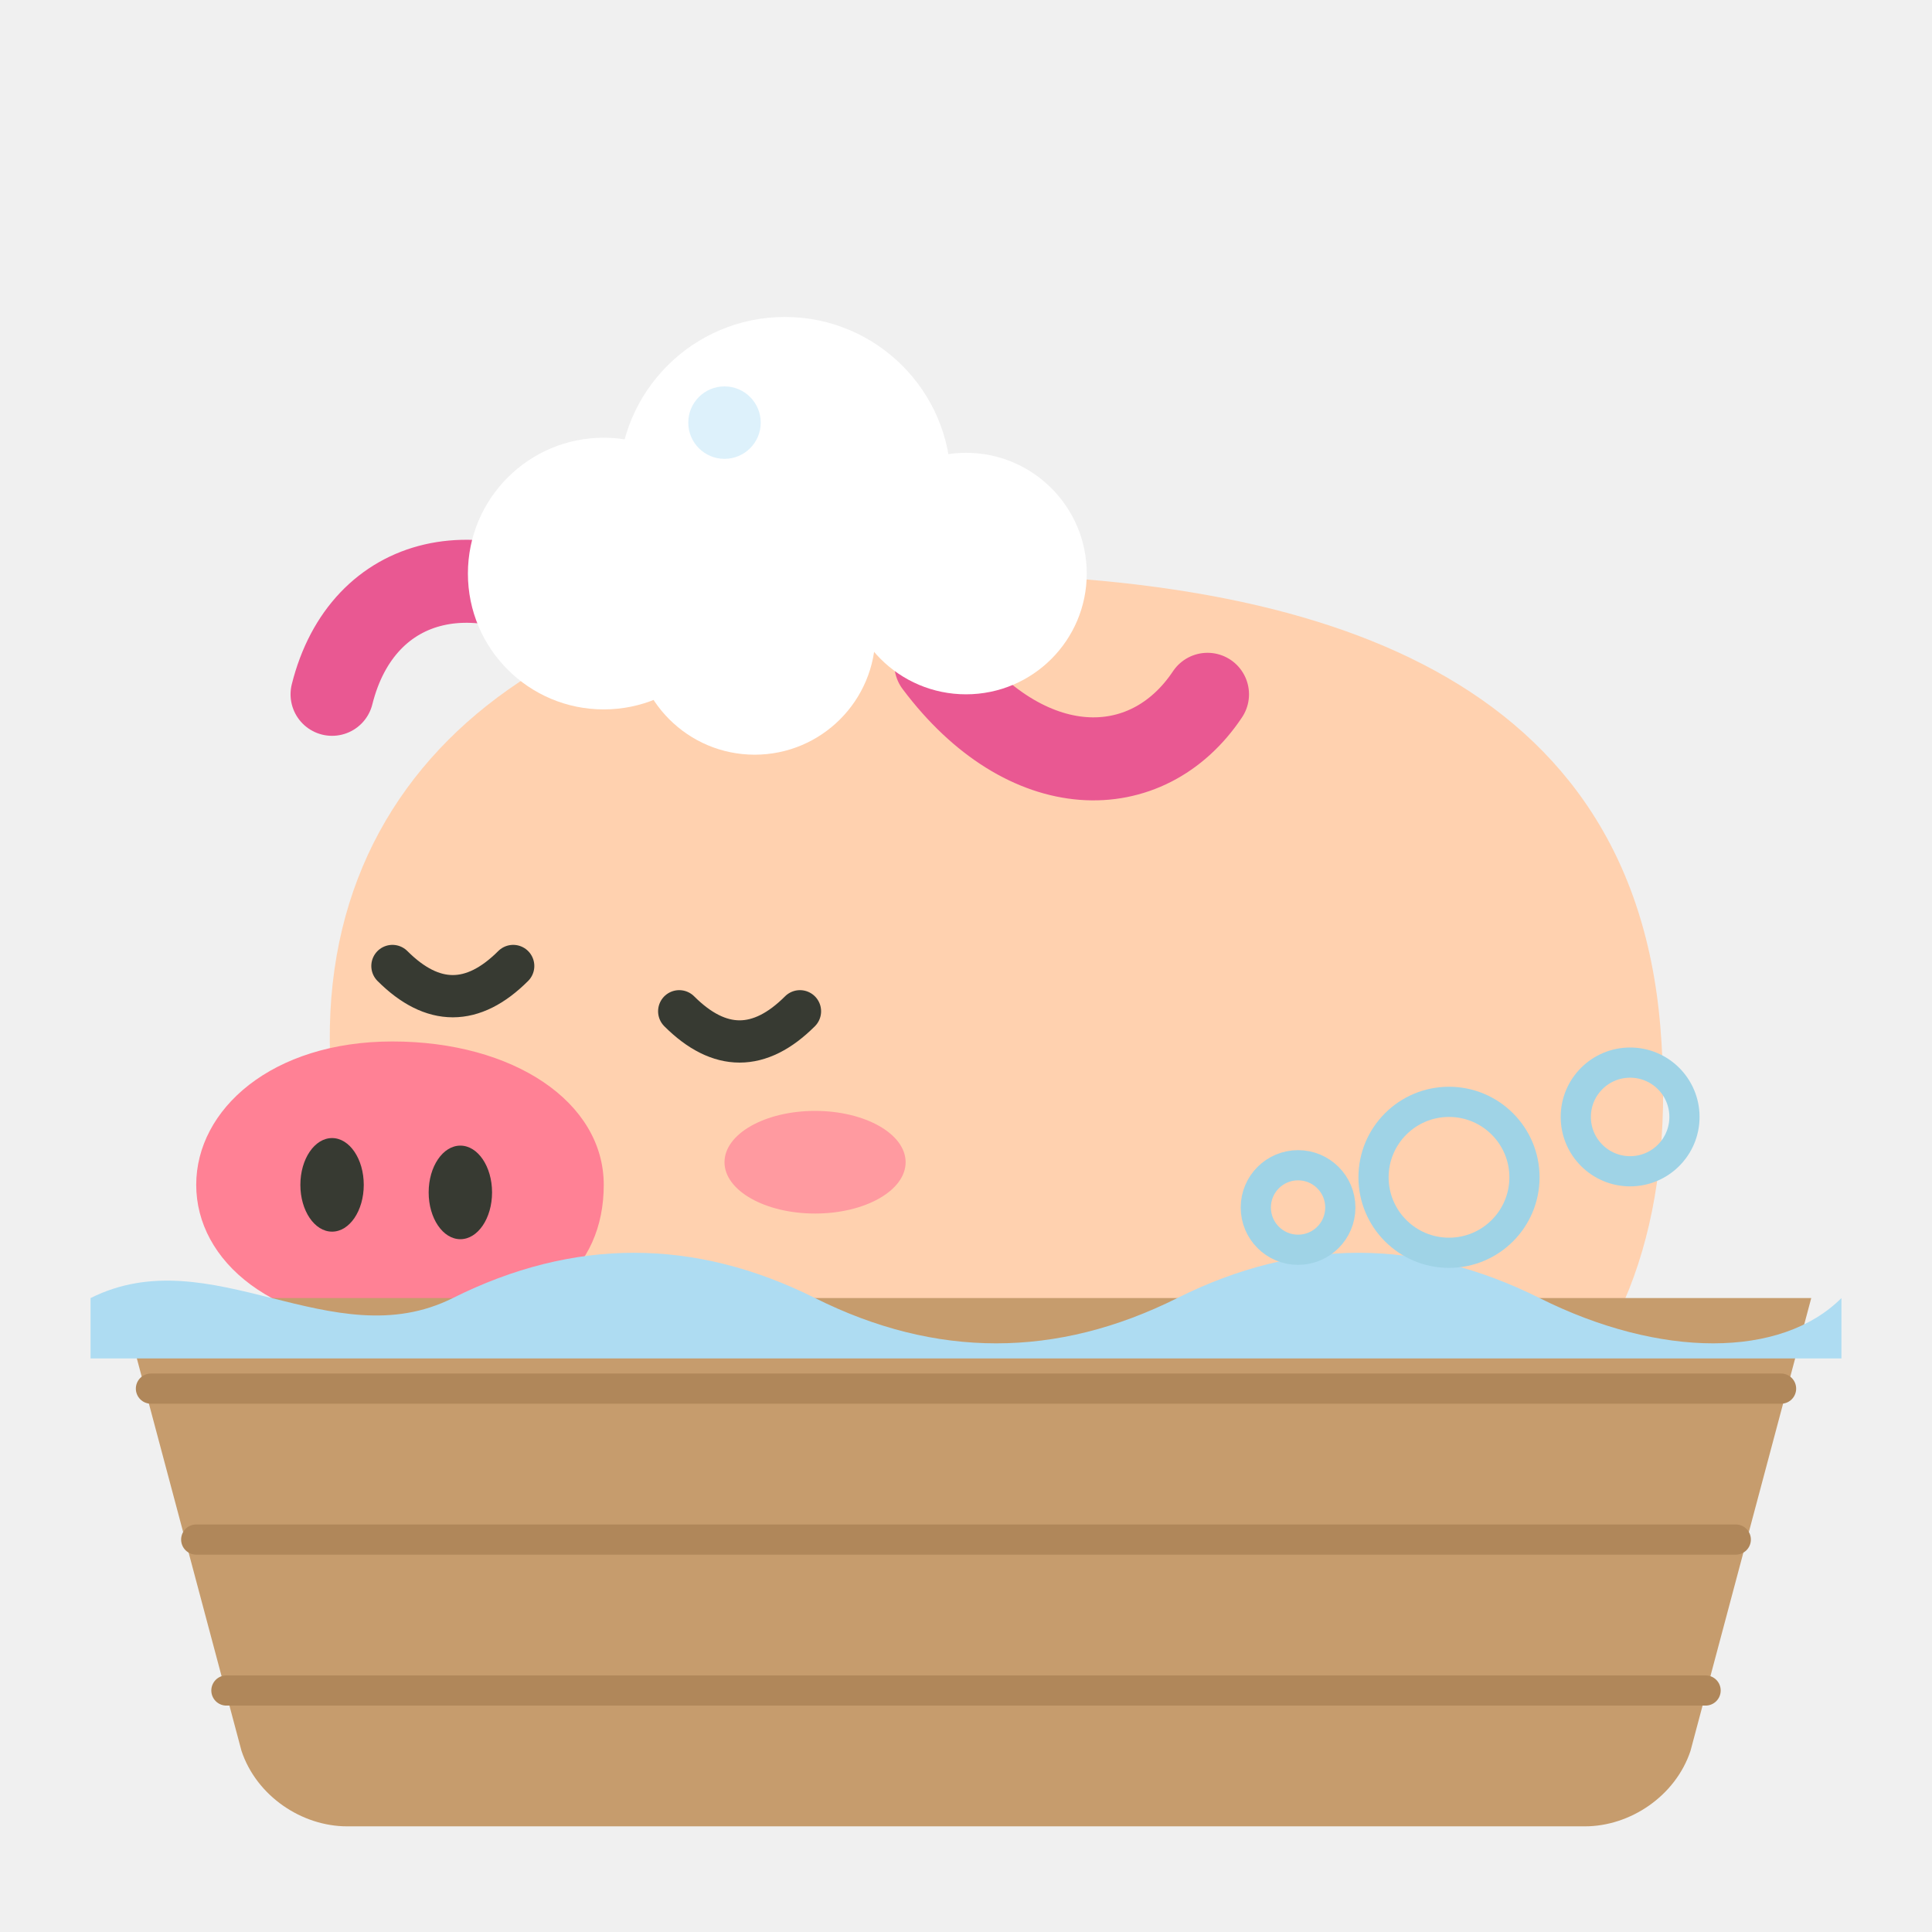
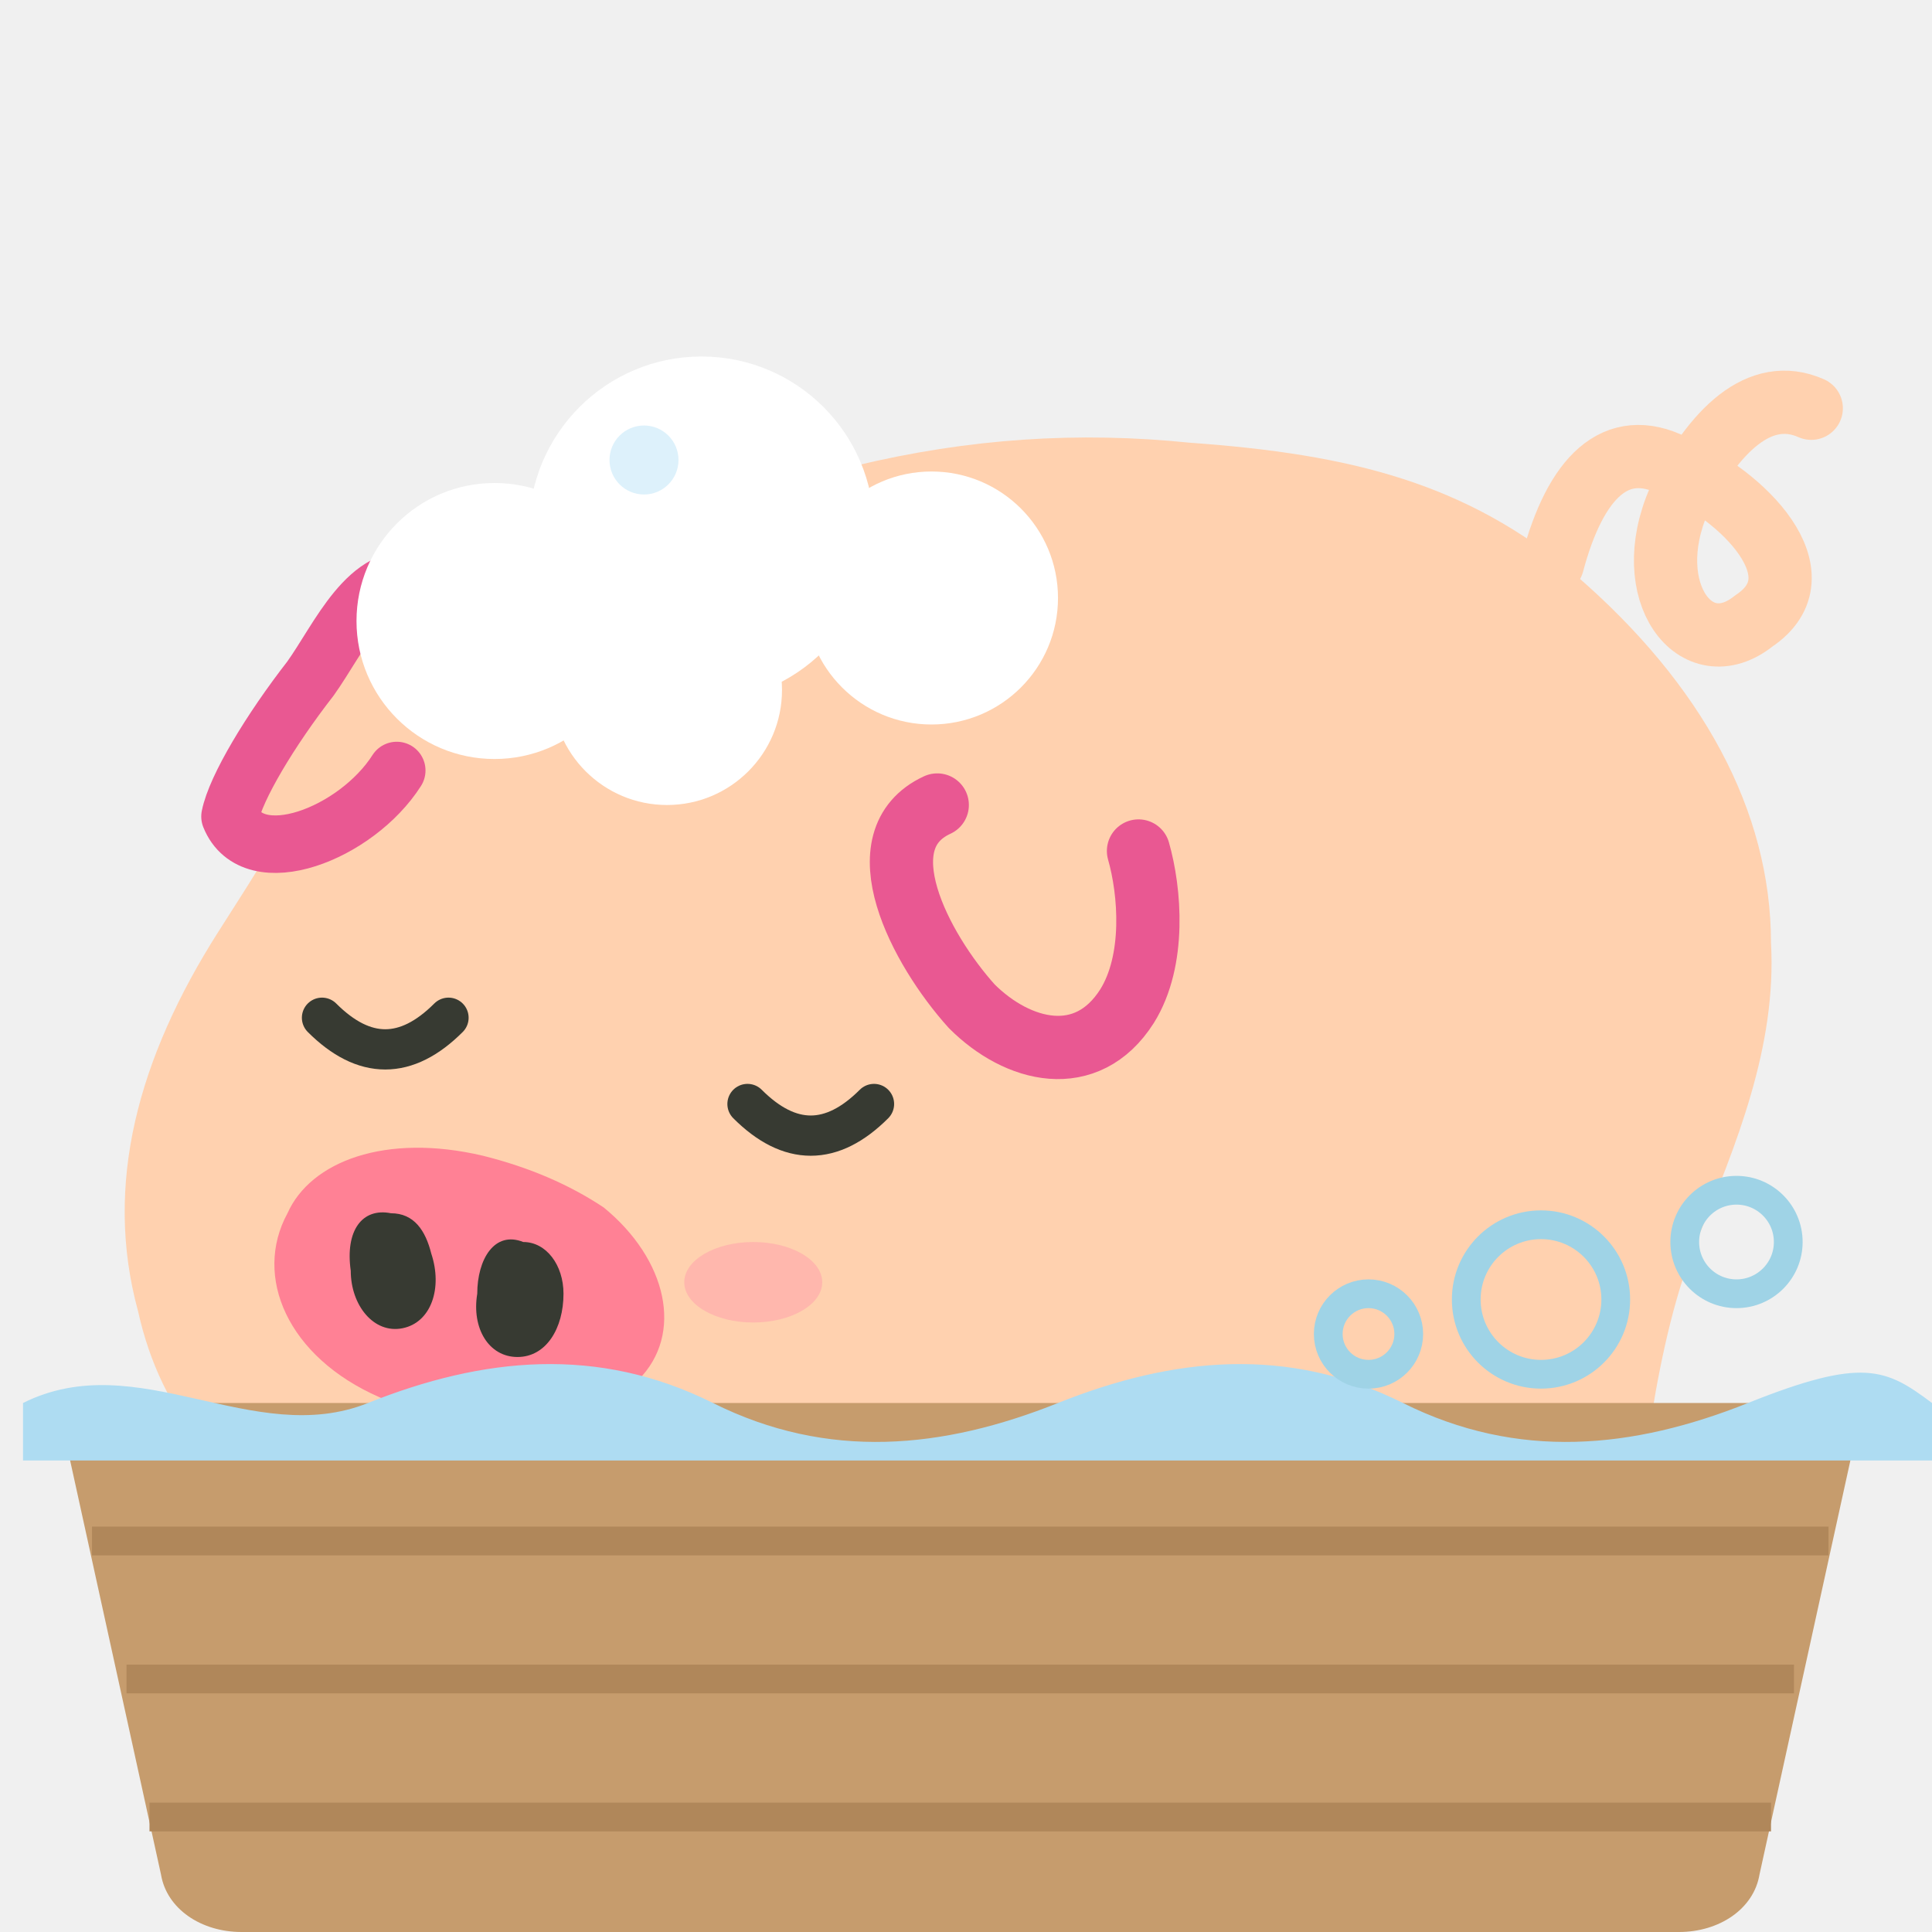
- <svg xmlns="http://www.w3.org/2000/svg" viewBox="0 0 128 128" width="128" height="128" role="img" aria-label="洗澡">
+ <svg xmlns="http://www.w3.org/2000/svg" viewBox="24 -36 336 336" width="128" height="128" role="img" aria-label="洗澡">
  <style>
-     .soak{animation:soak 1.6s ease-in-out infinite}
-     .foam{animation:foam 1.6s ease-in-out infinite;transform-origin:52px 40px}
-     .b1{animation:rise 2s ease-out infinite}
-     .b2{animation:rise 2s ease-out -.7s infinite}
-     .b3{animation:rise 2s ease-out -1.4s infinite}
+     .eye{animation:blink 4.2s infinite;transform-box:fill-box;transform-origin:50% 50%}
+     .tail{animation:wag 1.4s ease-in-out infinite;transform-origin:296px 64px}
+     .ear2{animation:flick 5.2s ease-in-out infinite;transform-origin:205px 108px}
+     @keyframes blink{0%,90%,100%{transform:scaleY(1)}93%{transform:scaleY(.1)}}
+     @keyframes wag{50%{transform:rotate(14deg)}}
+     @keyframes flick{0%,80%,100%{transform:rotate(0)}85%{transform:rotate(-12deg)}90%{transform:rotate(4deg)}}
+     .soak{animation:soak 1.6s ease-in-out infinite;transform-origin:190px 298px}
+     .foam{animation:foam 1.6s ease-in-out infinite;transform-origin:150px 80px}
+     .b1{animation:rise 2s ease-out infinite}.b2{animation:rise 2s ease-out -.7s infinite}.b3{animation:rise 2s ease-out -1.4s infinite}
    .ripple{animation:ripple 1.6s ease-in-out infinite}
-     @keyframes soak{50%{transform:translateY(2px) rotate(-1.5deg)}}
+     @keyframes soak{50%{transform:translateY(4px) rotate(-1deg)}}
    @keyframes foam{50%{transform:scale(1.06,.94)}}
-     @keyframes rise{0%{opacity:0;transform:translateY(6px)}20%{opacity:1}100%{opacity:0;transform:translateY(-34px)}}
-     @keyframes ripple{50%{transform:translateX(3px)}}
+     @keyframes rise{0%{opacity:0;transform:translateY(10px)}20%{opacity:1}100%{opacity:0;transform:translateY(-80px)}}
+     @keyframes ripple{50%{transform:translateX(8px)}}
    @media (prefers-reduced-motion:reduce){*{animation:none!important}}
  </style>
-   <g stroke-linecap="round" stroke-linejoin="round">
-     <g class="soak">
-       <path d="M22 72C20 50 38 38 62 38S108 44 110 68 98 104 70 104 24 98 22 72Z" fill="#FFD1AF" />
-       <path d="M40 42C32 36 24 38 22 46" fill="none" stroke="#E95892" stroke-width="5.5" />
-       <path d="M62 44C68 52 76 52 80 46" fill="none" stroke="#E95892" stroke-width="5.5" />
-       <g class="foam">
-         <circle cx="40" cy="38" r="9" fill="#FFFFFF" />
-         <circle cx="52" cy="32" r="11" fill="#FFFFFF" />
-         <circle cx="64" cy="38" r="8" fill="#FFFFFF" />
-         <circle cx="50" cy="42" r="8" fill="#FFFFFF" />
-         <circle cx="48" cy="28" r="2.4" fill="#DDF1FB" />
+   <g class="soak">
+     <g class="pig" stroke-linecap="round" stroke-linejoin="round">
+       <path fill="#FF9FA5" d="M214 210C213 221 210 232 211 246C212 256 224 257 233 254C244 251 246 240 247 225L248 211Z" />
+       <path class="tail" d="M294 62C298 47 305 40 315 45C327 50 341 64 329 72C319 80 309 67 316 51C322 39 330 31 339 35" fill="none" stroke="#FFD1AF" stroke-width="11" />
+       <path fill="#FFD1AF" d="M110 70C155 46 192 37 231 41C259 43 279 48 298 64C320 83 332 105 332 128C333 146 326 163 319 180C312 197 309 223 308 241C308 254 301 260 289 260C277 260 270 255 269 244L267 230C266 222 261 219 253 220C231 227 213 235 192 240L191 282C191 292 185 298 173 298C159 298 152 293 152 284L151 248C140 248 131 247 123 245L122 271C121 282 116 287 104 287C93 287 88 283 87 273L84 232C63 224 52 210 48 192C42 170 48 148 62 126C69 115 75 106 80 94C87 79 96 68 110 70Z" />
+       <path fill="#FFD1AF" d="M63 107C64 97 75 81 84 68C90 58 102 58 108 66L115 87L90 113Z" />
+       <path class="ear1" d="M97 65C88 63 83 75 78 82C71 91 65 101 64 106C68 116 86 109 93 98" fill="none" stroke="#E95892" stroke-width="10" />
+       <path class="ear2" d="M187 104C174 110 184 129 193 139C201 147 213 150 220 139C225 131 224 119 222 112" fill="none" stroke="#E95892" stroke-width="11" />
+       <path d="M80 141Q91 152 102 141M154 156Q165 167 176 156" fill="none" stroke="#373A32" stroke-width="7" />
+       <path fill="#FF8195" d="M108 165C91 161 78 166 74 175C68 186 74 200 90 207C106 214 125 214 135 204C143 196 140 183 129 174C123 170 116 167 108 165Z" />
+       <path fill="#373A32" d="M92 175C87 174 84 178 85 185C85 191 89 196 94 195C99 194 101 188 99 182C98 178 96 175 92 175Z" />
+       <path fill="#373A32" d="M115 180C110 178 107 183 107 189C106 195 109 200 114 200C119 200 122 195 122 189C122 184 119 180 115 180Z" />
+       <ellipse class="blush" cx="155" cy="187" rx="12" ry="7" fill="#FFAFAC" opacity=".75" />
+       <g class="foam" fill="#FFFFFF">
+         <circle cx="110" cy="72" r="24" />
+         <circle cx="146" cy="56" r="30" />
+         <circle cx="186" cy="68" r="22" />
+         <circle cx="140" cy="84" r="20" />
+         <circle cx="136" cy="44" r="6" fill="#DDF1FB" />
      </g>
-       <path d="M26 64Q30 68 34 64M45 67Q49 71 53 67" fill="none" stroke="#373A32" stroke-width="2.8" />
-       <ellipse cx="54" cy="77" rx="6" ry="3.4" fill="#FF9AA0" />
-       <path d="M26 69c-8 0-13 4.5-13 9.5S18 88 27 88s13-4 13-9.5S34 69 26 69Z" fill="#FF8195" />
-       <ellipse cx="22" cy="78.5" rx="2.1" ry="3.1" fill="#373A32" />
-       <ellipse cx="30.5" cy="79" rx="2.1" ry="3.1" fill="#373A32" />
    </g>
-     <path d="M8 86H120L112 116C111 119 108 121 105 121H23C20 121 17 119 16 116Z" fill="#C69C6D" />
-     <path d="M10 92H118M13 102H115M15 112H113" fill="none" stroke="#B0875A" stroke-width="2" />
-     <path class="ripple" d="M6 86C14 82 22 90 30 86S46 82 54 86 70 90 78 86 94 82 102 86 118 90 122 86V90H6Z" fill="#AEDCF2" />
-     <circle class="b1" cx="96" cy="78" r="5" fill="none" stroke="#9FD3E6" stroke-width="2" />
-     <circle class="b2" cx="108" cy="74" r="3.6" fill="none" stroke="#9FD3E6" stroke-width="2" />
-     <circle class="b3" cx="86" cy="80" r="2.8" fill="none" stroke="#9FD3E6" stroke-width="2" />
  </g>
+   <path d="M34 208H348L330 290C329 296 323 300 316 300H66C59 300 53 296 52 290Z" fill="#C69C6D" />
+   <path d="M40 232H342M46 256H336M50 280H332" fill="none" stroke="#B0875A" stroke-width="5" />
+   <path class="ripple" d="M28 208C48 198 68 216 88 208S128 198 148 208 188 216 208 208 248 198 268 208 308 216 328 208 352 202 360 208V218H28Z" fill="#AEDCF2" />
+   <circle class="b1" cx="292" cy="190" r="13" fill="none" stroke="#9FD3E6" stroke-width="5" />
+   <circle class="b2" cx="326" cy="180" r="9" fill="none" stroke="#9FD3E6" stroke-width="5" />
+   <circle class="b3" cx="262" cy="196" r="7" fill="none" stroke="#9FD3E6" stroke-width="5" />
</svg>
